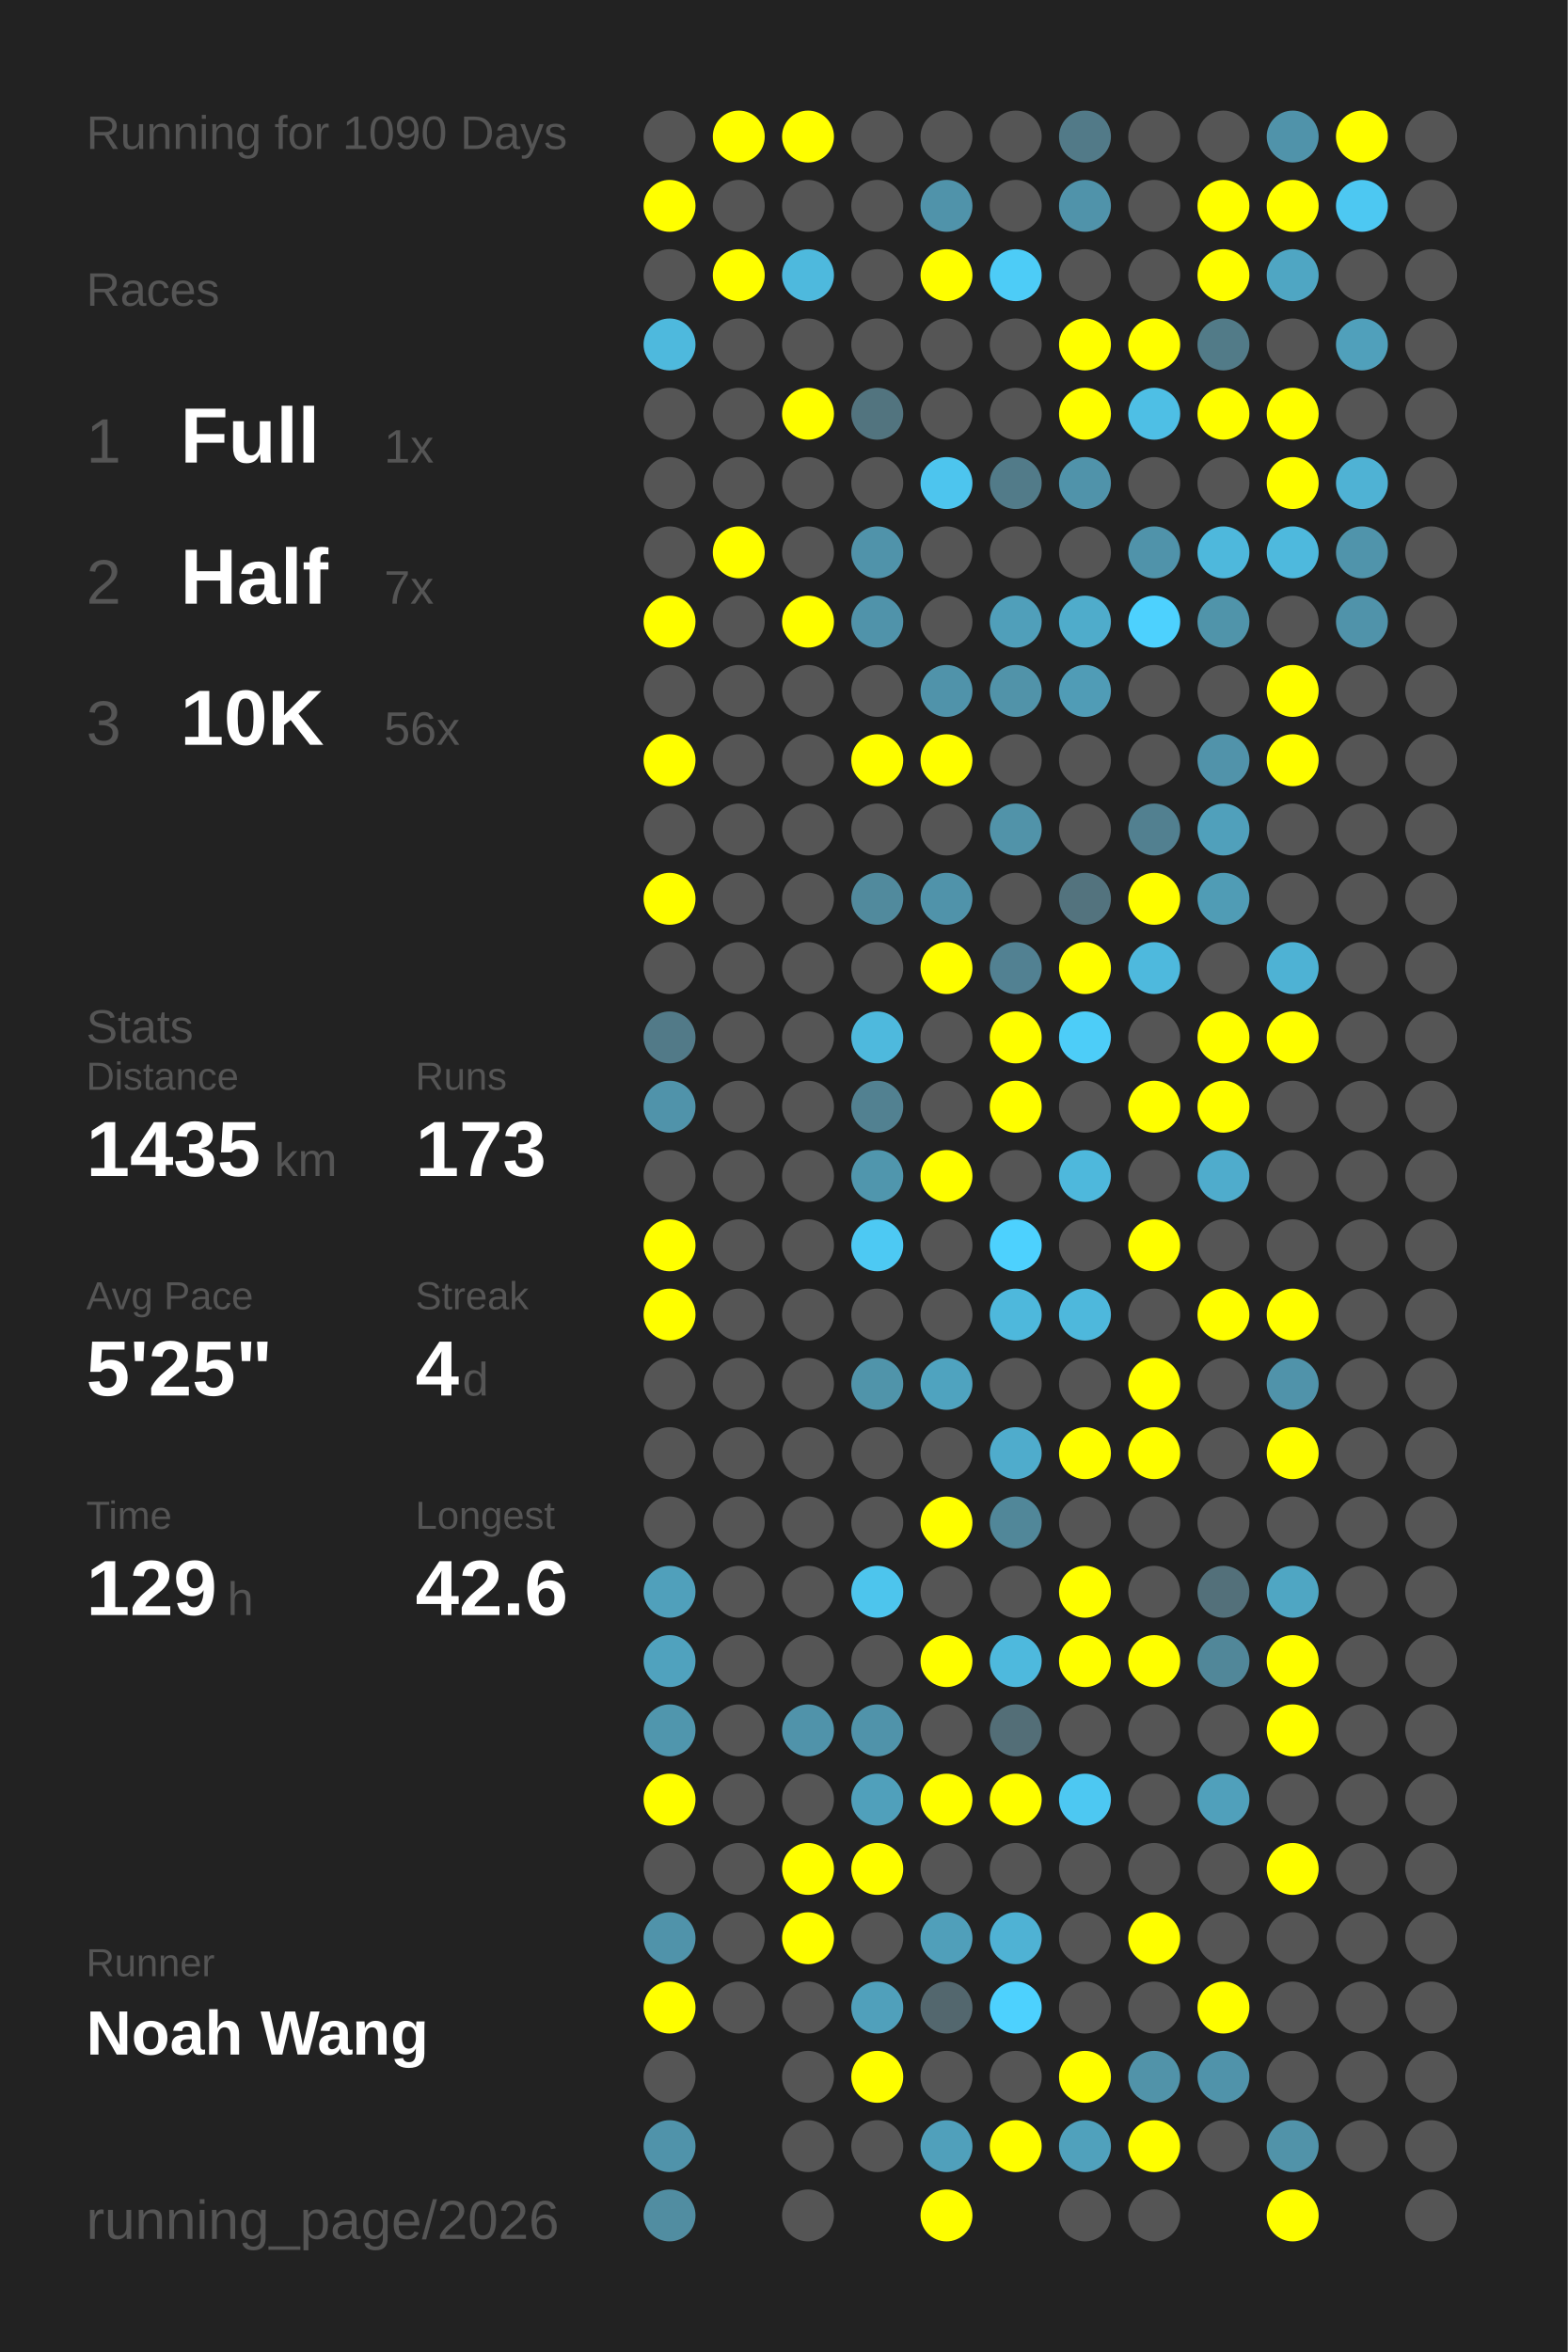
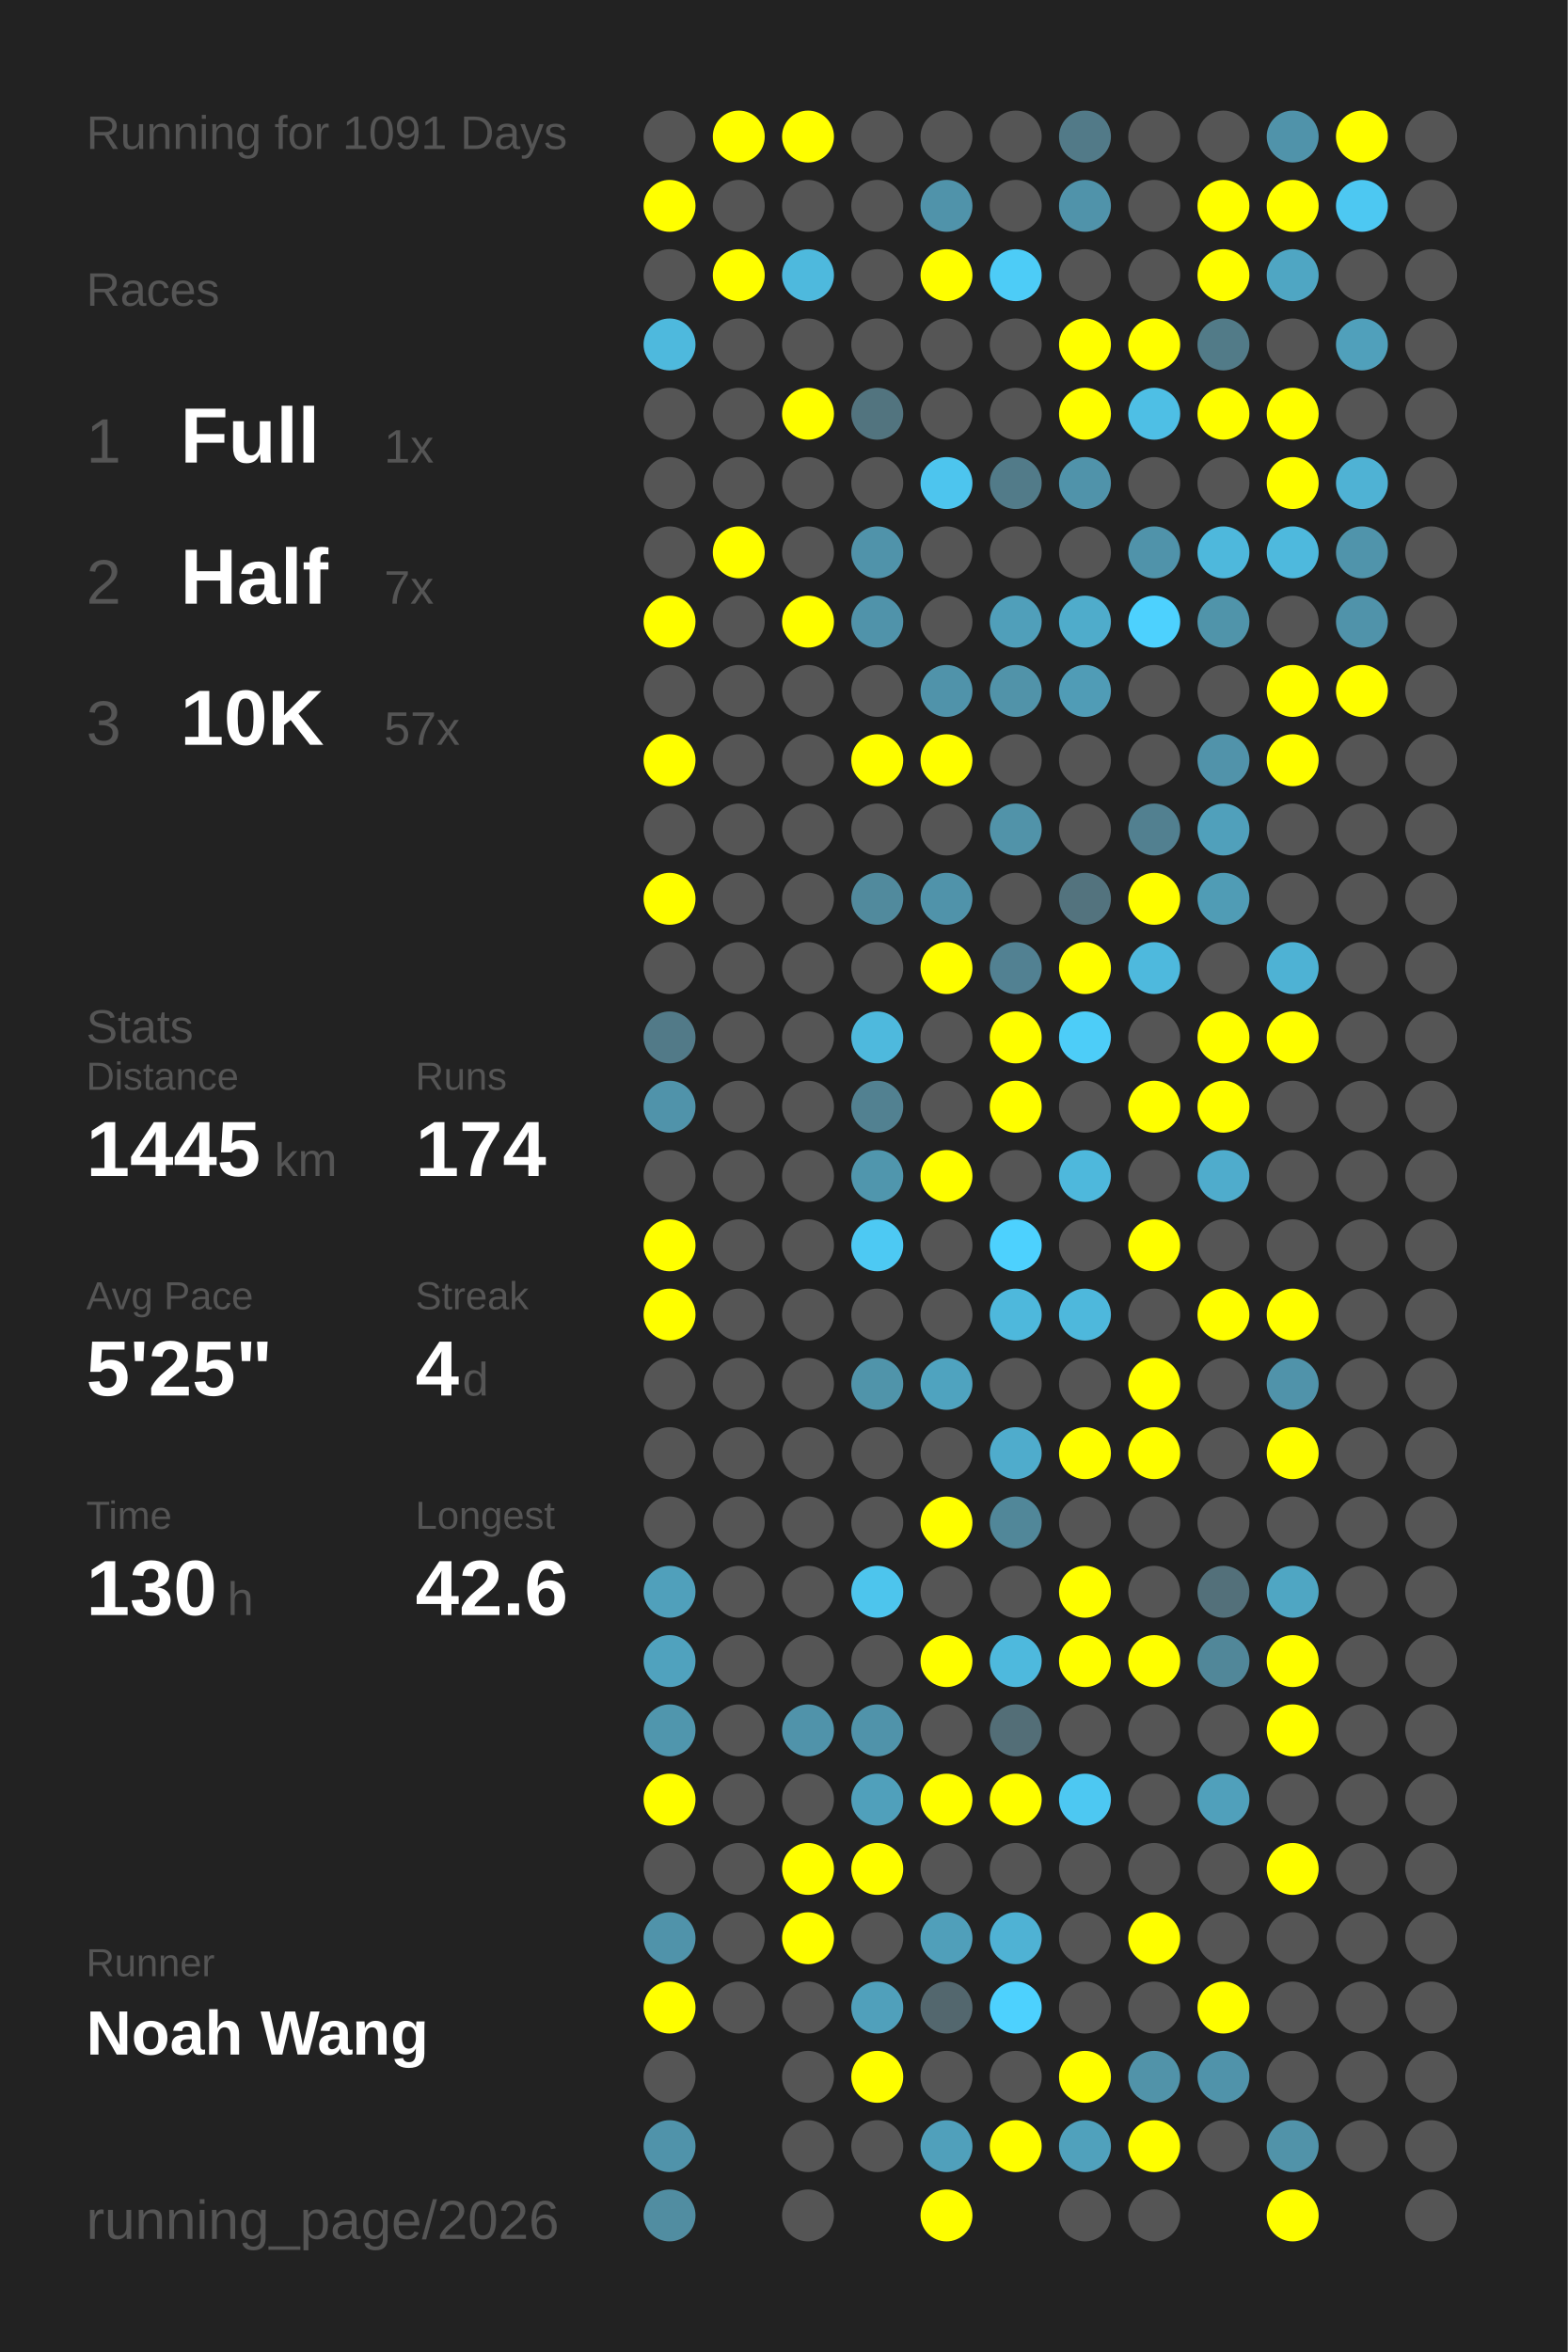
<svg xmlns="http://www.w3.org/2000/svg" baseProfile="full" height="300mm" version="1.1" viewBox="0,0,200,300" width="200mm">
  <defs />
  <rect fill="#222222" height="300" width="200" x="0" y="0" />
-   <text fill="#555555" style="font-size:6px; font-family:Arial;" x="11" y="19">Running for 1090 Days</text>
+   <text fill="#555555" style="font-size:6px; font-family:Arial;" x="11" y="19">Running for 1091 Days</text>
  <text fill="#555555" style="font-size:6px; font-family:Arial;" x="11" y="39">Races</text>
  <text fill="#555555" style="font-size:8px; font-family:Arial;" x="11" y="59">1</text>
  <text fill="#FFFFFF" style="font-size:10px; font-family:Arial; font-weight:bold;" x="23" y="59">Full</text>
  <text fill="#555555" style="font-size:6px; font-family:Arial;" x="49" y="59">1x</text>
  <text fill="#555555" style="font-size:8px; font-family:Arial;" x="11" y="77">2</text>
  <text fill="#FFFFFF" style="font-size:10px; font-family:Arial; font-weight:bold;" x="23" y="77">Half</text>
  <text fill="#555555" style="font-size:6px; font-family:Arial;" x="49" y="77">7x</text>
  <text fill="#555555" style="font-size:8px; font-family:Arial;" x="11" y="95">3</text>
  <text fill="#FFFFFF" style="font-size:10px; font-family:Arial; font-weight:bold;" x="23" y="95">10K</text>
-   <text fill="#555555" style="font-size:6px; font-family:Arial;" x="49" y="95">56x</text>
+   <text fill="#555555" style="font-size:6px; font-family:Arial;" x="49" y="95">57x</text>
  <text fill="#555555" style="font-size:6px; font-family:Arial;" x="11" y="133">Stats</text>
  <text fill="#555555" style="font-size:5px; font-family:Arial;" x="11" y="139">Distance</text>
-   <text fill="#FFFFFF" style="font-size:10px; font-family:Arial; font-weight:bold;" x="11" y="150">1435</text>
+   <text fill="#FFFFFF" style="font-size:10px; font-family:Arial; font-weight:bold;" x="11" y="150">1445</text>
  <text fill="#555555" style="font-size:6px; font-family:Arial;" x="35" y="150">km</text>
  <text fill="#555555" style="font-size:5px; font-family:Arial;" x="53" y="139">Runs</text>
-   <text fill="#FFFFFF" style="font-size:10px; font-family:Arial; font-weight:bold;" x="53" y="150">173</text>
+   <text fill="#FFFFFF" style="font-size:10px; font-family:Arial; font-weight:bold;" x="53" y="150">174</text>
  <text fill="#555555" style="font-size:5px; font-family:Arial;" x="11" y="167">Avg Pace</text>
  <text fill="#FFFFFF" style="font-size:10px; font-family:Arial; font-weight:bold;" x="11" y="178">5'25"</text>
  <text fill="#555555" style="font-size:5px; font-family:Arial;" x="53" y="167">Streak</text>
  <text fill="#FFFFFF" style="font-size:10px; font-family:Arial; font-weight:bold;" x="53" y="178">4</text>
  <text fill="#555555" style="font-size:6px; font-family:Arial;" x="59" y="178">d</text>
  <text fill="#555555" style="font-size:5px; font-family:Arial;" x="11" y="195">Time</text>
-   <text fill="#FFFFFF" style="font-size:10px; font-family:Arial; font-weight:bold;" x="11" y="206">129</text>
+   <text fill="#FFFFFF" style="font-size:10px; font-family:Arial; font-weight:bold;" x="11" y="206">130</text>
  <text fill="#555555" style="font-size:6px; font-family:Arial;" x="29" y="206">h</text>
  <text fill="#555555" style="font-size:5px; font-family:Arial;" x="53" y="195">Longest</text>
  <text fill="#FFFFFF" style="font-size:10px; font-family:Arial; font-weight:bold;" x="53" y="206">42.6</text>
  <text fill="#555555" style="font-size:5px; font-family:Arial;" x="11" y="252.065">Runner</text>
  <text fill="#FFFFFF" style="font-size:8px; font-family:Arial; font-weight:bold;" x="11" y="262.065">Noah Wang</text>
  <text fill="#555555" style="font-size:7px; font-family:Arial;" x="11" y="285.581">running_page/2026</text>
  <circle cx="85.417" cy="17.419" fill="#555555" r="3.312" />
  <circle cx="85.417" cy="26.258" fill="#FFFF00" r="3.312" />
  <circle cx="85.417" cy="35.097" fill="#555555" r="3.312" />
  <circle cx="85.417" cy="43.935" fill="#4eb9dd" r="3.312" />
  <circle cx="85.417" cy="52.774" fill="#555555" r="3.312" />
  <circle cx="85.417" cy="61.613" fill="#555555" r="3.312" />
  <circle cx="85.417" cy="70.452" fill="#555555" r="3.312" />
  <circle cx="85.417" cy="79.29" fill="#FFFF00" r="3.312" />
  <circle cx="85.417" cy="88.129" fill="#555555" r="3.312" />
  <circle cx="85.417" cy="96.968" fill="#FFFF00" r="3.312" />
  <circle cx="85.417" cy="105.806" fill="#555555" r="3.312" />
  <circle cx="85.417" cy="114.645" fill="#FFFF00" r="3.312" />
  <circle cx="85.417" cy="123.484" fill="#555555" r="3.312" />
  <circle cx="85.417" cy="132.323" fill="#527a88" r="3.312" />
  <circle cx="85.417" cy="141.161" fill="#5093aa" r="3.312" />
  <circle cx="85.417" cy="150" fill="#555555" r="3.312" />
  <circle cx="85.417" cy="158.839" fill="#FFFF00" r="3.312" />
  <circle cx="85.417" cy="167.677" fill="#FFFF00" r="3.312" />
  <circle cx="85.417" cy="176.516" fill="#555555" r="3.312" />
  <circle cx="85.417" cy="185.355" fill="#555555" r="3.312" />
  <circle cx="85.417" cy="194.194" fill="#555555" r="3.312" />
  <circle cx="85.417" cy="203.032" fill="#50a0bb" r="3.312" />
  <circle cx="85.417" cy="211.871" fill="#50a2be" r="3.312" />
  <circle cx="85.417" cy="220.71" fill="#5096ad" r="3.312" />
  <circle cx="85.417" cy="229.548" fill="#FFFF00" r="3.312" />
  <circle cx="85.417" cy="238.387" fill="#555555" r="3.312" />
  <circle cx="85.417" cy="247.226" fill="#5093aa" r="3.312" />
  <circle cx="85.417" cy="256.065" fill="#FFFF00" r="3.312" />
  <circle cx="85.417" cy="264.903" fill="#555555" r="3.312" />
  <circle cx="85.417" cy="273.742" fill="#5093aa" r="3.312" />
  <circle cx="85.417" cy="282.581" fill="#518da1" r="3.312" />
  <circle cx="94.25" cy="17.419" fill="#FFFF00" r="3.312" />
  <circle cx="94.25" cy="26.258" fill="#555555" r="3.312" />
  <circle cx="94.25" cy="35.097" fill="#FFFF00" r="3.312" />
  <circle cx="94.25" cy="43.935" fill="#555555" r="3.312" />
  <circle cx="94.25" cy="52.774" fill="#555555" r="3.312" />
  <circle cx="94.25" cy="61.613" fill="#555555" r="3.312" />
  <circle cx="94.25" cy="70.452" fill="#FFFF00" r="3.312" />
  <circle cx="94.25" cy="79.29" fill="#555555" r="3.312" />
  <circle cx="94.25" cy="88.129" fill="#555555" r="3.312" />
  <circle cx="94.25" cy="96.968" fill="#555555" r="3.312" />
  <circle cx="94.25" cy="105.806" fill="#555555" r="3.312" />
  <circle cx="94.25" cy="114.645" fill="#555555" r="3.312" />
  <circle cx="94.25" cy="123.484" fill="#555555" r="3.312" />
  <circle cx="94.25" cy="132.323" fill="#555555" r="3.312" />
  <circle cx="94.25" cy="141.161" fill="#555555" r="3.312" />
  <circle cx="94.25" cy="150" fill="#555555" r="3.312" />
  <circle cx="94.25" cy="158.839" fill="#555555" r="3.312" />
  <circle cx="94.25" cy="167.677" fill="#555555" r="3.312" />
  <circle cx="94.25" cy="176.516" fill="#555555" r="3.312" />
  <circle cx="94.25" cy="185.355" fill="#555555" r="3.312" />
  <circle cx="94.25" cy="194.194" fill="#555555" r="3.312" />
  <circle cx="94.25" cy="203.032" fill="#555555" r="3.312" />
  <circle cx="94.25" cy="211.871" fill="#555555" r="3.312" />
  <circle cx="94.25" cy="220.71" fill="#555555" r="3.312" />
  <circle cx="94.25" cy="229.548" fill="#555555" r="3.312" />
  <circle cx="94.25" cy="238.387" fill="#555555" r="3.312" />
  <circle cx="94.25" cy="247.226" fill="#555555" r="3.312" />
  <circle cx="94.25" cy="256.065" fill="#555555" r="3.312" />
  <circle cx="103.083" cy="17.419" fill="#FFFF00" r="3.312" />
  <circle cx="103.083" cy="26.258" fill="#555555" r="3.312" />
  <circle cx="103.083" cy="35.097" fill="#4eb9dd" r="3.312" />
  <circle cx="103.083" cy="43.935" fill="#555555" r="3.312" />
  <circle cx="103.083" cy="52.774" fill="#FFFF00" r="3.312" />
  <circle cx="103.083" cy="61.613" fill="#555555" r="3.312" />
  <circle cx="103.083" cy="70.452" fill="#555555" r="3.312" />
  <circle cx="103.083" cy="79.29" fill="#FFFF00" r="3.312" />
  <circle cx="103.083" cy="88.129" fill="#555555" r="3.312" />
  <circle cx="103.083" cy="96.968" fill="#555555" r="3.312" />
  <circle cx="103.083" cy="105.806" fill="#555555" r="3.312" />
  <circle cx="103.083" cy="114.645" fill="#555555" r="3.312" />
  <circle cx="103.083" cy="123.484" fill="#555555" r="3.312" />
  <circle cx="103.083" cy="132.323" fill="#555555" r="3.312" />
  <circle cx="103.083" cy="141.161" fill="#555555" r="3.312" />
  <circle cx="103.083" cy="150" fill="#555555" r="3.312" />
  <circle cx="103.083" cy="158.839" fill="#555555" r="3.312" />
  <circle cx="103.083" cy="167.677" fill="#555555" r="3.312" />
  <circle cx="103.083" cy="176.516" fill="#555555" r="3.312" />
  <circle cx="103.083" cy="185.355" fill="#555555" r="3.312" />
  <circle cx="103.083" cy="194.194" fill="#555555" r="3.312" />
  <circle cx="103.083" cy="203.032" fill="#555555" r="3.312" />
  <circle cx="103.083" cy="211.871" fill="#555555" r="3.312" />
  <circle cx="103.083" cy="220.71" fill="#5093aa" r="3.312" />
  <circle cx="103.083" cy="229.548" fill="#555555" r="3.312" />
  <circle cx="103.083" cy="238.387" fill="#FFFF00" r="3.312" />
  <circle cx="103.083" cy="247.226" fill="#FFFF00" r="3.312" />
  <circle cx="103.083" cy="256.065" fill="#555555" r="3.312" />
  <circle cx="103.083" cy="264.903" fill="#555555" r="3.312" />
  <circle cx="103.083" cy="273.742" fill="#555555" r="3.312" />
  <circle cx="103.083" cy="282.581" fill="#555555" r="3.312" />
  <circle cx="111.917" cy="17.419" fill="#555555" r="3.312" />
  <circle cx="111.917" cy="26.258" fill="#555555" r="3.312" />
  <circle cx="111.917" cy="35.097" fill="#555555" r="3.312" />
  <circle cx="111.917" cy="43.935" fill="#555555" r="3.312" />
  <circle cx="111.917" cy="52.774" fill="#52747f" r="3.312" />
  <circle cx="111.917" cy="61.613" fill="#555555" r="3.312" />
  <circle cx="111.917" cy="70.452" fill="#5093aa" r="3.312" />
  <circle cx="111.917" cy="79.29" fill="#5093aa" r="3.312" />
  <circle cx="111.917" cy="88.129" fill="#555555" r="3.312" />
  <circle cx="111.917" cy="96.968" fill="#FFFF00" r="3.312" />
  <circle cx="111.917" cy="105.806" fill="#555555" r="3.312" />
  <circle cx="111.917" cy="114.645" fill="#518a9d" r="3.312" />
  <circle cx="111.917" cy="123.484" fill="#555555" r="3.312" />
  <circle cx="111.917" cy="132.323" fill="#4eb9dd" r="3.312" />
  <circle cx="111.917" cy="141.161" fill="#528191" r="3.312" />
  <circle cx="111.917" cy="150" fill="#5096ad" r="3.312" />
  <circle cx="111.917" cy="158.839" fill="#4dc9f3" r="3.312" />
  <circle cx="111.917" cy="167.677" fill="#555555" r="3.312" />
  <circle cx="111.917" cy="176.516" fill="#5094aa" r="3.312" />
  <circle cx="111.917" cy="185.355" fill="#555555" r="3.312" />
  <circle cx="111.917" cy="194.194" fill="#555555" r="3.312" />
  <circle cx="111.917" cy="203.032" fill="#4dc5ed" r="3.312" />
  <circle cx="111.917" cy="211.871" fill="#555555" r="3.312" />
  <circle cx="111.917" cy="220.71" fill="#5093aa" r="3.312" />
  <circle cx="111.917" cy="229.548" fill="#50a0bb" r="3.312" />
  <circle cx="111.917" cy="238.387" fill="#FFFF00" r="3.312" />
  <circle cx="111.917" cy="247.226" fill="#555555" r="3.312" />
  <circle cx="111.917" cy="256.065" fill="#50a0bb" r="3.312" />
  <circle cx="111.917" cy="264.903" fill="#FFFF00" r="3.312" />
  <circle cx="111.917" cy="273.742" fill="#555555" r="3.312" />
  <circle cx="120.75" cy="17.419" fill="#555555" r="3.312" />
  <circle cx="120.75" cy="26.258" fill="#5093aa" r="3.312" />
  <circle cx="120.75" cy="35.097" fill="#FFFF00" r="3.312" />
  <circle cx="120.75" cy="43.935" fill="#555555" r="3.312" />
  <circle cx="120.75" cy="52.774" fill="#555555" r="3.312" />
  <circle cx="120.75" cy="61.613" fill="#4dc5ee" r="3.312" />
  <circle cx="120.75" cy="70.452" fill="#555555" r="3.312" />
  <circle cx="120.75" cy="79.29" fill="#555555" r="3.312" />
  <circle cx="120.75" cy="88.129" fill="#5093aa" r="3.312" />
  <circle cx="120.75" cy="96.968" fill="#FFFF00" r="3.312" />
  <circle cx="120.75" cy="105.806" fill="#555555" r="3.312" />
  <circle cx="120.75" cy="114.645" fill="#5093aa" r="3.312" />
  <circle cx="120.75" cy="123.484" fill="#FFFF00" r="3.312" />
  <circle cx="120.75" cy="132.323" fill="#555555" r="3.312" />
  <circle cx="120.75" cy="141.161" fill="#555555" r="3.312" />
  <circle cx="120.75" cy="150" fill="#FFFF00" r="3.312" />
  <circle cx="120.75" cy="158.839" fill="#555555" r="3.312" />
  <circle cx="120.75" cy="167.677" fill="#555555" r="3.312" />
  <circle cx="120.75" cy="176.516" fill="#4fa3bf" r="3.312" />
  <circle cx="120.75" cy="185.355" fill="#555555" r="3.312" />
  <circle cx="120.75" cy="194.194" fill="#FFFF00" r="3.312" />
  <circle cx="120.75" cy="203.032" fill="#555555" r="3.312" />
  <circle cx="120.75" cy="211.871" fill="#FFFF00" r="3.312" />
  <circle cx="120.75" cy="220.71" fill="#555555" r="3.312" />
  <circle cx="120.75" cy="229.548" fill="#FFFF00" r="3.312" />
  <circle cx="120.75" cy="238.387" fill="#555555" r="3.312" />
  <circle cx="120.75" cy="247.226" fill="#509fba" r="3.312" />
  <circle cx="120.75" cy="256.065" fill="#53676e" r="3.312" />
  <circle cx="120.75" cy="264.903" fill="#555555" r="3.312" />
  <circle cx="120.75" cy="273.742" fill="#50a0bb" r="3.312" />
  <circle cx="120.75" cy="282.581" fill="#FFFF00" r="3.312" />
  <circle cx="129.583" cy="17.419" fill="#555555" r="3.312" />
  <circle cx="129.583" cy="26.258" fill="#555555" r="3.312" />
  <circle cx="129.583" cy="35.097" fill="#4dccf7" r="3.312" />
  <circle cx="129.583" cy="43.935" fill="#555555" r="3.312" />
  <circle cx="129.583" cy="52.774" fill="#555555" r="3.312" />
  <circle cx="129.583" cy="61.613" fill="#527b89" r="3.312" />
  <circle cx="129.583" cy="70.452" fill="#555555" r="3.312" />
  <circle cx="129.583" cy="79.29" fill="#509fba" r="3.312" />
  <circle cx="129.583" cy="88.129" fill="#5193a9" r="3.312" />
  <circle cx="129.583" cy="96.968" fill="#555555" r="3.312" />
  <circle cx="129.583" cy="105.806" fill="#5193a9" r="3.312" />
  <circle cx="129.583" cy="114.645" fill="#555555" r="3.312" />
  <circle cx="129.583" cy="123.484" fill="#528192" r="3.312" />
  <circle cx="129.583" cy="132.323" fill="#FFFF00" r="3.312" />
  <circle cx="129.583" cy="141.161" fill="#FFFF00" r="3.312" />
  <circle cx="129.583" cy="150" fill="#555555" r="3.312" />
  <circle cx="129.583" cy="158.839" fill="#4dd1fe" r="3.312" />
  <circle cx="129.583" cy="167.677" fill="#4eb8dc" r="3.312" />
  <circle cx="129.583" cy="176.516" fill="#555555" r="3.312" />
  <circle cx="129.583" cy="185.355" fill="#4faccc" r="3.312" />
  <circle cx="129.583" cy="194.194" fill="#518799" r="3.312" />
  <circle cx="129.583" cy="203.032" fill="#555555" r="3.312" />
  <circle cx="129.583" cy="211.871" fill="#4eb9dd" r="3.312" />
  <circle cx="129.583" cy="220.71" fill="#536e77" r="3.312" />
  <circle cx="129.583" cy="229.548" fill="#FFFF00" r="3.312" />
  <circle cx="129.583" cy="238.387" fill="#555555" r="3.312" />
  <circle cx="129.583" cy="247.226" fill="#4fb2d4" r="3.312" />
  <circle cx="129.583" cy="256.065" fill="#4dd1fe" r="3.312" />
  <circle cx="129.583" cy="264.903" fill="#555555" r="3.312" />
  <circle cx="129.583" cy="273.742" fill="#FFFF00" r="3.312" />
  <circle cx="138.417" cy="17.419" fill="#527a88" r="3.312" />
  <circle cx="138.417" cy="26.258" fill="#5093aa" r="3.312" />
  <circle cx="138.417" cy="35.097" fill="#555555" r="3.312" />
  <circle cx="138.417" cy="43.935" fill="#FFFF00" r="3.312" />
  <circle cx="138.417" cy="52.774" fill="#FFFF00" r="3.312" />
  <circle cx="138.417" cy="61.613" fill="#5093aa" r="3.312" />
  <circle cx="138.417" cy="70.452" fill="#555555" r="3.312" />
  <circle cx="138.417" cy="79.29" fill="#4faccb" r="3.312" />
  <circle cx="138.417" cy="88.129" fill="#509cb6" r="3.312" />
  <circle cx="138.417" cy="96.968" fill="#555555" r="3.312" />
  <circle cx="138.417" cy="105.806" fill="#555555" r="3.312" />
  <circle cx="138.417" cy="114.645" fill="#53737e" r="3.312" />
  <circle cx="138.417" cy="123.484" fill="#FFFF00" r="3.312" />
  <circle cx="138.417" cy="132.323" fill="#4dcdf8" r="3.312" />
  <circle cx="138.417" cy="141.161" fill="#555555" r="3.312" />
  <circle cx="138.417" cy="150" fill="#4eb8dc" r="3.312" />
  <circle cx="138.417" cy="158.839" fill="#555555" r="3.312" />
  <circle cx="138.417" cy="167.677" fill="#4eb8dc" r="3.312" />
  <circle cx="138.417" cy="176.516" fill="#555555" r="3.312" />
  <circle cx="138.417" cy="185.355" fill="#FFFF00" r="3.312" />
  <circle cx="138.417" cy="194.194" fill="#555555" r="3.312" />
  <circle cx="138.417" cy="203.032" fill="#FFFF00" r="3.312" />
  <circle cx="138.417" cy="211.871" fill="#FFFF00" r="3.312" />
  <circle cx="138.417" cy="220.71" fill="#555555" r="3.312" />
  <circle cx="138.417" cy="229.548" fill="#4dc8f2" r="3.312" />
  <circle cx="138.417" cy="238.387" fill="#555555" r="3.312" />
  <circle cx="138.417" cy="247.226" fill="#555555" r="3.312" />
  <circle cx="138.417" cy="256.065" fill="#555555" r="3.312" />
  <circle cx="138.417" cy="264.903" fill="#FFFF00" r="3.312" />
  <circle cx="138.417" cy="273.742" fill="#50a1bc" r="3.312" />
  <circle cx="138.417" cy="282.581" fill="#555555" r="3.312" />
  <circle cx="147.25" cy="17.419" fill="#555555" r="3.312" />
  <circle cx="147.25" cy="26.258" fill="#555555" r="3.312" />
  <circle cx="147.25" cy="35.097" fill="#555555" r="3.312" />
  <circle cx="147.25" cy="43.935" fill="#FFFF00" r="3.312" />
  <circle cx="147.25" cy="52.774" fill="#4ebfe5" r="3.312" />
  <circle cx="147.25" cy="61.613" fill="#555555" r="3.312" />
  <circle cx="147.25" cy="70.452" fill="#5093aa" r="3.312" />
  <circle cx="147.25" cy="79.29" fill="#4dd1fe" r="3.312" />
  <circle cx="147.25" cy="88.129" fill="#555555" r="3.312" />
  <circle cx="147.25" cy="96.968" fill="#555555" r="3.312" />
  <circle cx="147.25" cy="105.806" fill="#528090" r="3.312" />
  <circle cx="147.25" cy="114.645" fill="#FFFF00" r="3.312" />
  <circle cx="147.25" cy="123.484" fill="#4eb9dd" r="3.312" />
  <circle cx="147.25" cy="132.323" fill="#555555" r="3.312" />
  <circle cx="147.25" cy="141.161" fill="#FFFF00" r="3.312" />
  <circle cx="147.25" cy="150" fill="#555555" r="3.312" />
  <circle cx="147.25" cy="158.839" fill="#FFFF00" r="3.312" />
  <circle cx="147.25" cy="167.677" fill="#555555" r="3.312" />
  <circle cx="147.25" cy="176.516" fill="#FFFF00" r="3.312" />
  <circle cx="147.25" cy="185.355" fill="#FFFF00" r="3.312" />
  <circle cx="147.25" cy="194.194" fill="#555555" r="3.312" />
  <circle cx="147.25" cy="203.032" fill="#555555" r="3.312" />
  <circle cx="147.25" cy="211.871" fill="#FFFF00" r="3.312" />
  <circle cx="147.25" cy="220.71" fill="#555555" r="3.312" />
  <circle cx="147.25" cy="229.548" fill="#555555" r="3.312" />
  <circle cx="147.25" cy="238.387" fill="#555555" r="3.312" />
  <circle cx="147.25" cy="247.226" fill="#FFFF00" r="3.312" />
  <circle cx="147.25" cy="256.065" fill="#555555" r="3.312" />
  <circle cx="147.25" cy="264.903" fill="#5193a9" r="3.312" />
  <circle cx="147.25" cy="273.742" fill="#FFFF00" r="3.312" />
  <circle cx="147.25" cy="282.581" fill="#555555" r="3.312" />
  <circle cx="156.083" cy="17.419" fill="#555555" r="3.312" />
  <circle cx="156.083" cy="26.258" fill="#FFFF00" r="3.312" />
  <circle cx="156.083" cy="35.097" fill="#FFFF00" r="3.312" />
  <circle cx="156.083" cy="43.935" fill="#527b88" r="3.312" />
  <circle cx="156.083" cy="52.774" fill="#FFFF00" r="3.312" />
  <circle cx="156.083" cy="61.613" fill="#555555" r="3.312" />
  <circle cx="156.083" cy="70.452" fill="#4eb8dc" r="3.312" />
  <circle cx="156.083" cy="79.29" fill="#5094aa" r="3.312" />
  <circle cx="156.083" cy="88.129" fill="#555555" r="3.312" />
  <circle cx="156.083" cy="96.968" fill="#5193aa" r="3.312" />
  <circle cx="156.083" cy="105.806" fill="#50a0bb" r="3.312" />
  <circle cx="156.083" cy="114.645" fill="#509cb5" r="3.312" />
  <circle cx="156.083" cy="123.484" fill="#555555" r="3.312" />
  <circle cx="156.083" cy="132.323" fill="#FFFF00" r="3.312" />
  <circle cx="156.083" cy="141.161" fill="#FFFF00" r="3.312" />
  <circle cx="156.083" cy="150" fill="#4faccc" r="3.312" />
  <circle cx="156.083" cy="158.839" fill="#555555" r="3.312" />
  <circle cx="156.083" cy="167.677" fill="#FFFF00" r="3.312" />
  <circle cx="156.083" cy="176.516" fill="#555555" r="3.312" />
  <circle cx="156.083" cy="185.355" fill="#555555" r="3.312" />
  <circle cx="156.083" cy="194.194" fill="#555555" r="3.312" />
  <circle cx="156.083" cy="203.032" fill="#53707a" r="3.312" />
  <circle cx="156.083" cy="211.871" fill="#518799" r="3.312" />
  <circle cx="156.083" cy="220.71" fill="#555555" r="3.312" />
  <circle cx="156.083" cy="229.548" fill="#50a0bb" r="3.312" />
  <circle cx="156.083" cy="238.387" fill="#555555" r="3.312" />
  <circle cx="156.083" cy="247.226" fill="#555555" r="3.312" />
  <circle cx="156.083" cy="256.065" fill="#FFFF00" r="3.312" />
  <circle cx="156.083" cy="264.903" fill="#5093aa" r="3.312" />
  <circle cx="156.083" cy="273.742" fill="#555555" r="3.312" />
  <circle cx="164.917" cy="17.419" fill="#5093aa" r="3.312" />
  <circle cx="164.917" cy="26.258" fill="#FFFF00" r="3.312" />
  <circle cx="164.917" cy="35.097" fill="#4fa6c3" r="3.312" />
  <circle cx="164.917" cy="43.935" fill="#555555" r="3.312" />
  <circle cx="164.917" cy="52.774" fill="#FFFF00" r="3.312" />
  <circle cx="164.917" cy="61.613" fill="#FFFF00" r="3.312" />
  <circle cx="164.917" cy="70.452" fill="#4eb9dd" r="3.312" />
  <circle cx="164.917" cy="79.29" fill="#555555" r="3.312" />
  <circle cx="164.917" cy="88.129" fill="#FFFF00" r="3.312" />
  <circle cx="164.917" cy="96.968" fill="#FFFF00" r="3.312" />
  <circle cx="164.917" cy="105.806" fill="#555555" r="3.312" />
  <circle cx="164.917" cy="114.645" fill="#555555" r="3.312" />
  <circle cx="164.917" cy="123.484" fill="#4eb2d4" r="3.312" />
  <circle cx="164.917" cy="132.323" fill="#FFFF00" r="3.312" />
  <circle cx="164.917" cy="141.161" fill="#555555" r="3.312" />
  <circle cx="164.917" cy="150" fill="#555555" r="3.312" />
  <circle cx="164.917" cy="158.839" fill="#555555" r="3.312" />
  <circle cx="164.917" cy="167.677" fill="#FFFF00" r="3.312" />
  <circle cx="164.917" cy="176.516" fill="#5093aa" r="3.312" />
  <circle cx="164.917" cy="185.355" fill="#FFFF00" r="3.312" />
  <circle cx="164.917" cy="194.194" fill="#555555" r="3.312" />
  <circle cx="164.917" cy="203.032" fill="#4fa6c3" r="3.312" />
  <circle cx="164.917" cy="211.871" fill="#FFFF00" r="3.312" />
  <circle cx="164.917" cy="220.71" fill="#FFFF00" r="3.312" />
  <circle cx="164.917" cy="229.548" fill="#555555" r="3.312" />
  <circle cx="164.917" cy="238.387" fill="#FFFF00" r="3.312" />
  <circle cx="164.917" cy="247.226" fill="#555555" r="3.312" />
  <circle cx="164.917" cy="256.065" fill="#555555" r="3.312" />
  <circle cx="164.917" cy="264.903" fill="#555555" r="3.312" />
  <circle cx="164.917" cy="273.742" fill="#5193a9" r="3.312" />
  <circle cx="164.917" cy="282.581" fill="#FFFF00" r="3.312" />
  <circle cx="173.75" cy="17.419" fill="#FFFF00" r="3.312" />
  <circle cx="173.75" cy="26.258" fill="#4dc8f2" r="3.312" />
  <circle cx="173.75" cy="35.097" fill="#555555" r="3.312" />
  <circle cx="173.75" cy="43.935" fill="#50a0bb" r="3.312" />
  <circle cx="173.75" cy="52.774" fill="#555555" r="3.312" />
  <circle cx="173.75" cy="61.613" fill="#4fb2d4" r="3.312" />
  <circle cx="173.75" cy="70.452" fill="#5094ab" r="3.312" />
  <circle cx="173.75" cy="79.29" fill="#5093aa" r="3.312" />
-   <circle cx="173.75" cy="88.129" fill="#555555" r="3.312" />
+   <circle cx="173.75" cy="88.129" fill="#FFFF00" r="3.312" />
  <circle cx="173.75" cy="96.968" fill="#555555" r="3.312" />
  <circle cx="173.75" cy="105.806" fill="#555555" r="3.312" />
  <circle cx="173.75" cy="114.645" fill="#555555" r="3.312" />
  <circle cx="173.75" cy="123.484" fill="#555555" r="3.312" />
  <circle cx="173.75" cy="132.323" fill="#555555" r="3.312" />
  <circle cx="173.75" cy="141.161" fill="#555555" r="3.312" />
  <circle cx="173.75" cy="150" fill="#555555" r="3.312" />
  <circle cx="173.75" cy="158.839" fill="#555555" r="3.312" />
  <circle cx="173.75" cy="167.677" fill="#555555" r="3.312" />
  <circle cx="173.75" cy="176.516" fill="#555555" r="3.312" />
  <circle cx="173.75" cy="185.355" fill="#555555" r="3.312" />
  <circle cx="173.75" cy="194.194" fill="#555555" r="3.312" />
  <circle cx="173.75" cy="203.032" fill="#555555" r="3.312" />
  <circle cx="173.75" cy="211.871" fill="#555555" r="3.312" />
  <circle cx="173.75" cy="220.71" fill="#555555" r="3.312" />
  <circle cx="173.75" cy="229.548" fill="#555555" r="3.312" />
  <circle cx="173.75" cy="238.387" fill="#555555" r="3.312" />
  <circle cx="173.75" cy="247.226" fill="#555555" r="3.312" />
  <circle cx="173.75" cy="256.065" fill="#555555" r="3.312" />
  <circle cx="173.75" cy="264.903" fill="#555555" r="3.312" />
  <circle cx="173.75" cy="273.742" fill="#555555" r="3.312" />
  <circle cx="182.583" cy="17.419" fill="#555555" r="3.312" />
  <circle cx="182.583" cy="26.258" fill="#555555" r="3.312" />
  <circle cx="182.583" cy="35.097" fill="#555555" r="3.312" />
  <circle cx="182.583" cy="43.935" fill="#555555" r="3.312" />
  <circle cx="182.583" cy="52.774" fill="#555555" r="3.312" />
  <circle cx="182.583" cy="61.613" fill="#555555" r="3.312" />
  <circle cx="182.583" cy="70.452" fill="#555555" r="3.312" />
  <circle cx="182.583" cy="79.29" fill="#555555" r="3.312" />
  <circle cx="182.583" cy="88.129" fill="#555555" r="3.312" />
  <circle cx="182.583" cy="96.968" fill="#555555" r="3.312" />
  <circle cx="182.583" cy="105.806" fill="#555555" r="3.312" />
  <circle cx="182.583" cy="114.645" fill="#555555" r="3.312" />
  <circle cx="182.583" cy="123.484" fill="#555555" r="3.312" />
  <circle cx="182.583" cy="132.323" fill="#555555" r="3.312" />
  <circle cx="182.583" cy="141.161" fill="#555555" r="3.312" />
  <circle cx="182.583" cy="150" fill="#555555" r="3.312" />
  <circle cx="182.583" cy="158.839" fill="#555555" r="3.312" />
  <circle cx="182.583" cy="167.677" fill="#555555" r="3.312" />
  <circle cx="182.583" cy="176.516" fill="#555555" r="3.312" />
  <circle cx="182.583" cy="185.355" fill="#555555" r="3.312" />
  <circle cx="182.583" cy="194.194" fill="#555555" r="3.312" />
  <circle cx="182.583" cy="203.032" fill="#555555" r="3.312" />
  <circle cx="182.583" cy="211.871" fill="#555555" r="3.312" />
  <circle cx="182.583" cy="220.71" fill="#555555" r="3.312" />
  <circle cx="182.583" cy="229.548" fill="#555555" r="3.312" />
  <circle cx="182.583" cy="238.387" fill="#555555" r="3.312" />
  <circle cx="182.583" cy="247.226" fill="#555555" r="3.312" />
  <circle cx="182.583" cy="256.065" fill="#555555" r="3.312" />
  <circle cx="182.583" cy="264.903" fill="#555555" r="3.312" />
  <circle cx="182.583" cy="273.742" fill="#555555" r="3.312" />
  <circle cx="182.583" cy="282.581" fill="#555555" r="3.312" />
</svg>
